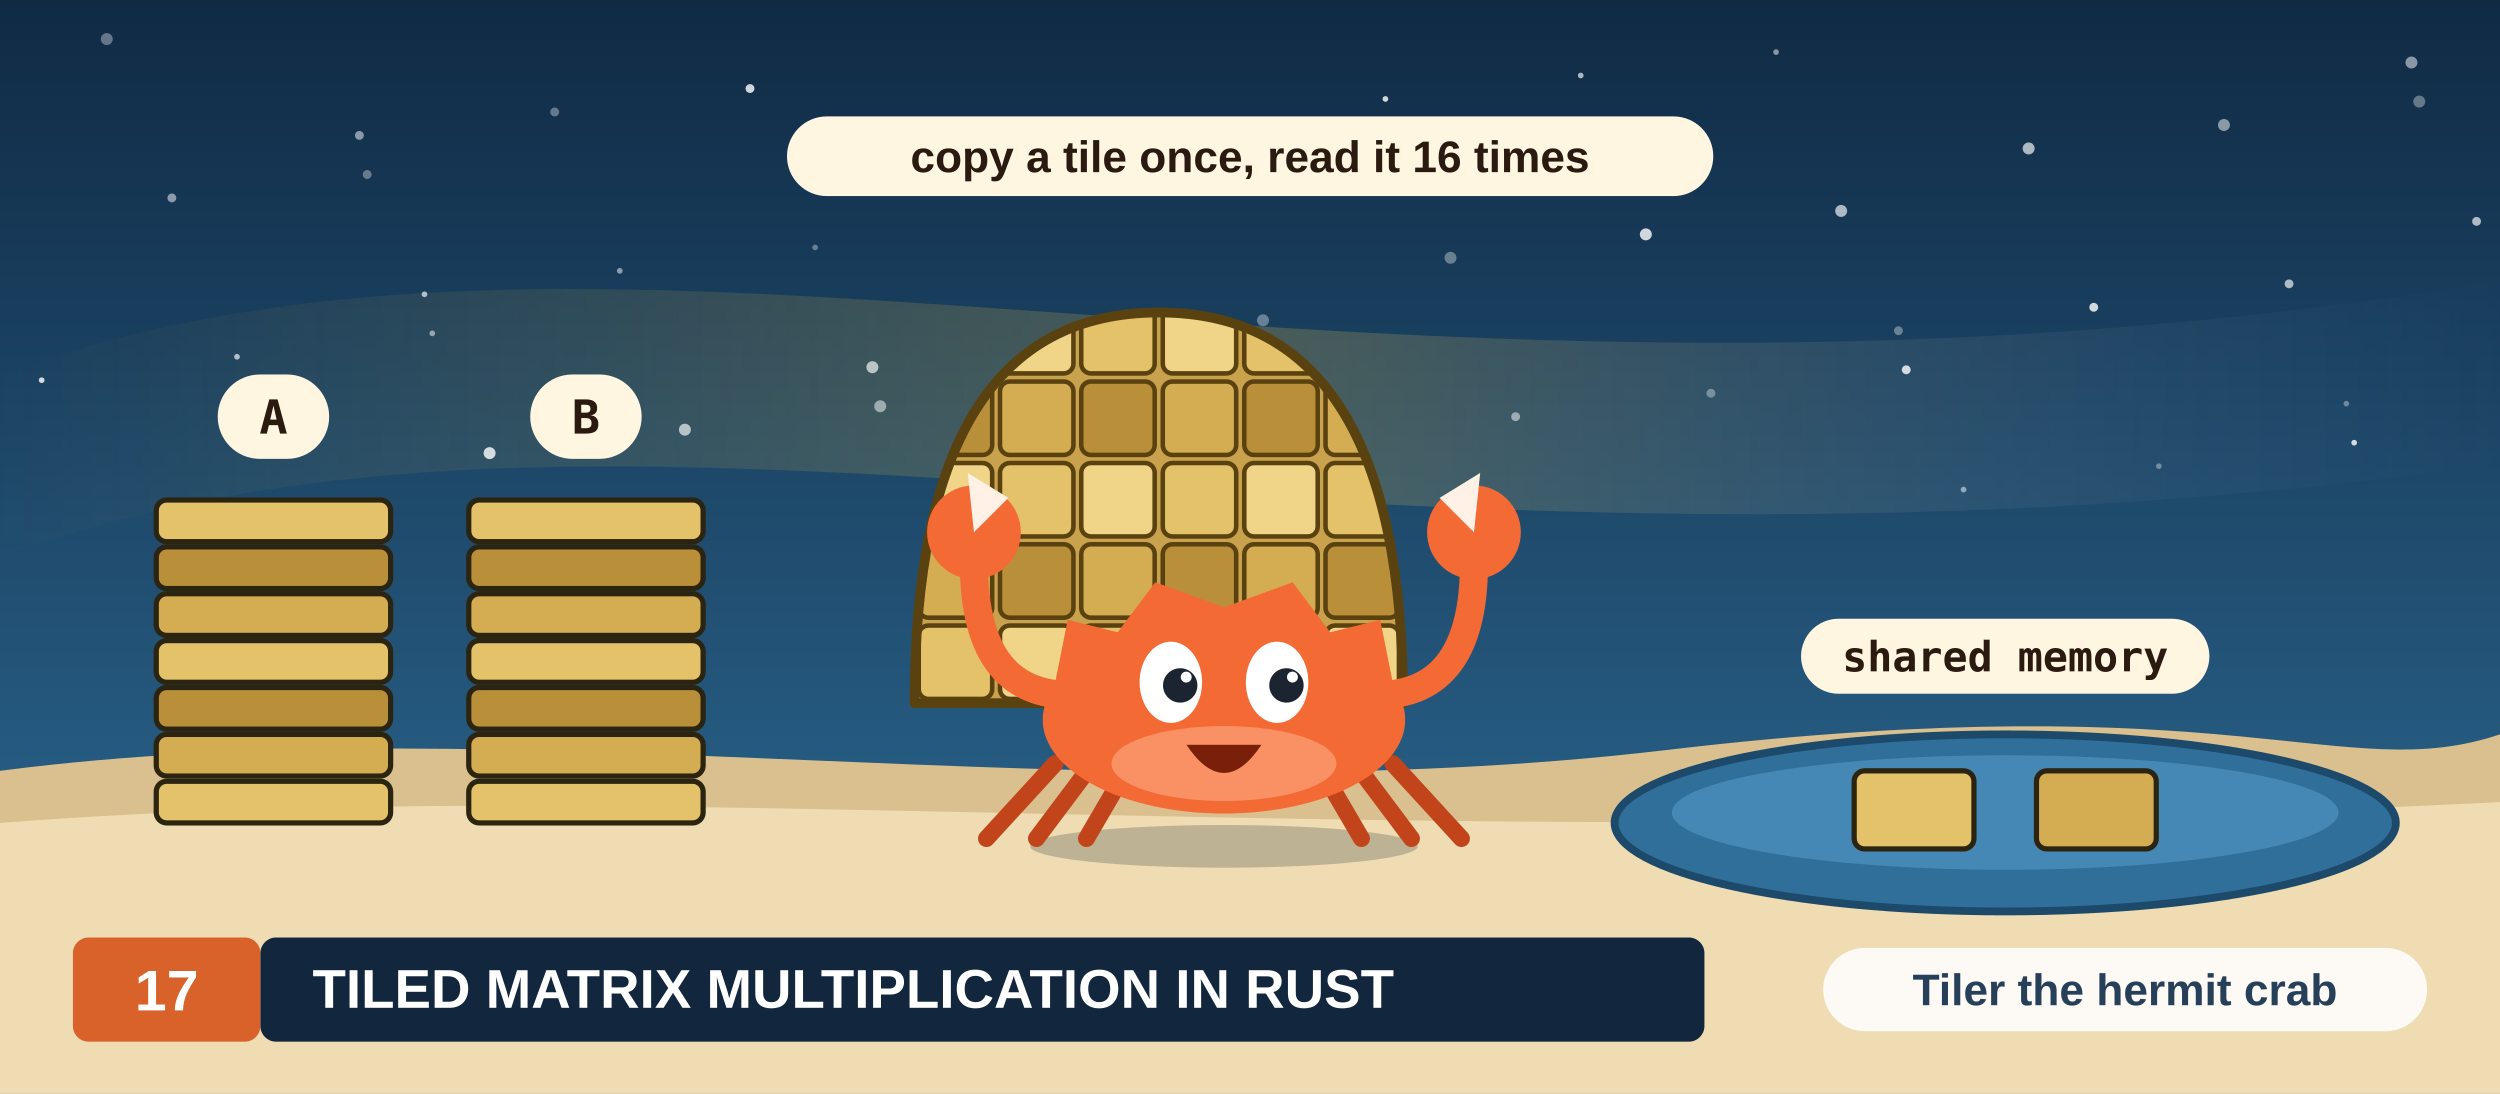
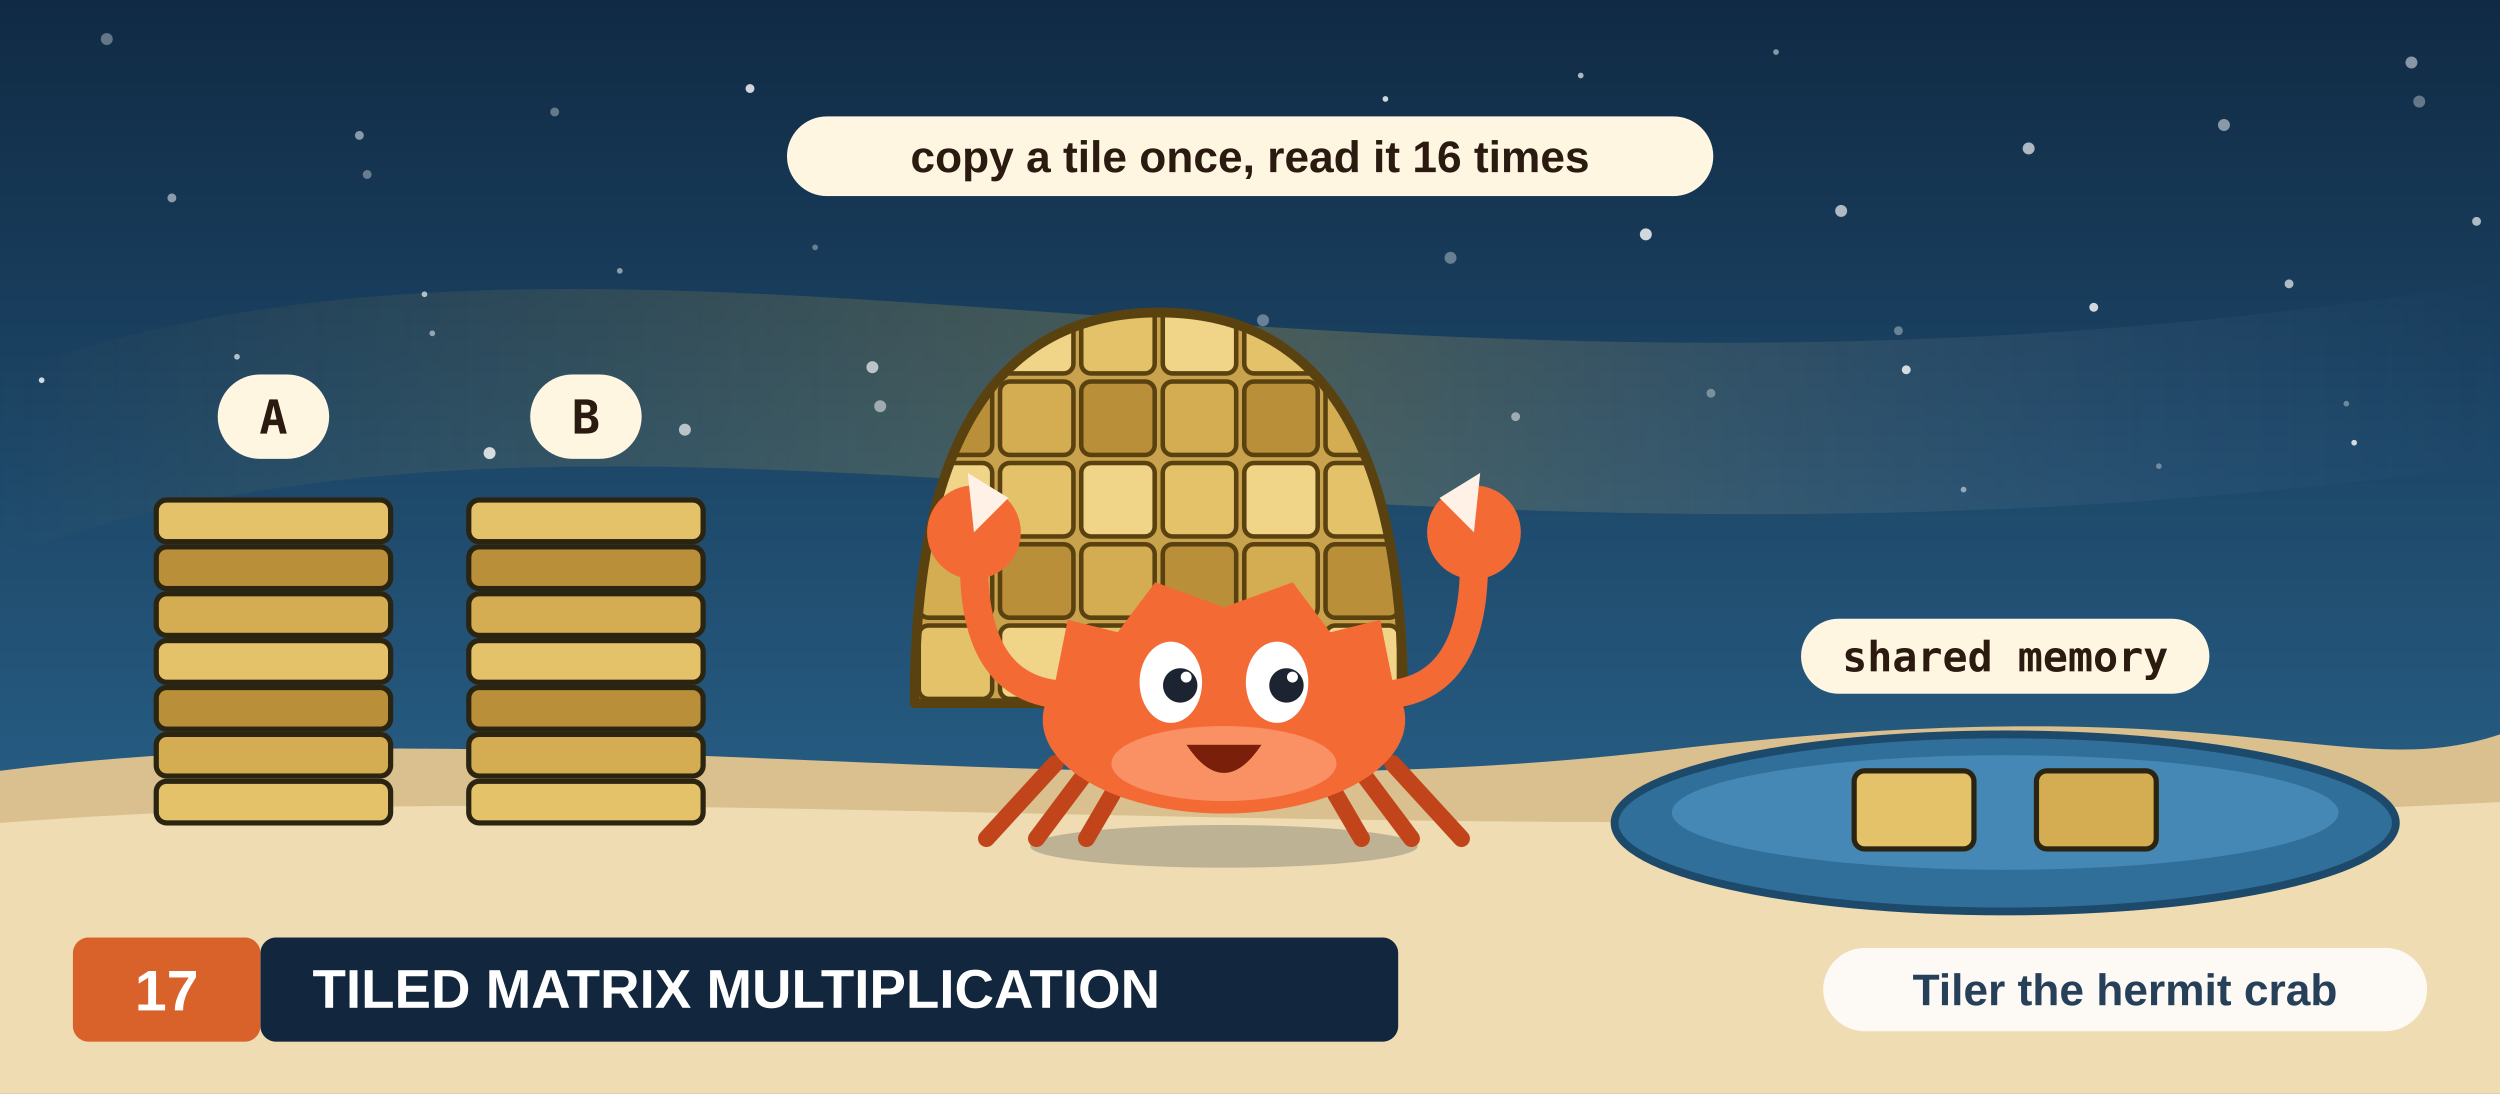
<svg xmlns="http://www.w3.org/2000/svg" viewBox="0 0 960 420" width="960" height="420" role="img" aria-label="Tiler, a hermit crab, walks along a beach under a shell built of square tiles. Behind it on the sand lie 2 tall stacks of tiles, marked A and B: the matrices in global memory. Ahead lies a small tide pool marked shared memory, where 2 tiles already rest, 1 from each stack. A tag says copy a tile once, read it 16 times: the idea of a tiled matrix multiplication.">
  <defs>
    <linearGradient id="sky1" x1="0" y1="0" x2="0" y2="1">
      <stop offset="0" stop-color="#102a44" />
      <stop offset="1" stop-color="#2f6f9a" />
    </linearGradient>
    <linearGradient id="glow2" x1="0" y1="0" x2="1" y2="0">
      <stop offset="0" stop-color="#f5c542" stop-opacity="0" />
      <stop offset="0.5" stop-color="#f5c542" stop-opacity="0.22" />
      <stop offset="1" stop-color="#7aa6ff" stop-opacity="0" />
    </linearGradient>
  </defs>
  <rect x="0.0" y="0.0" width="960.0" height="420.0" rx="0" fill="url(#sky1)" stroke="none" stroke-width="0" />
  <path d="M0,144 C240,56 520,180 960,108 L960,178 C520,240 240,126 0,214 Z" fill="url(#glow2)" stroke="none" stroke-width="0" stroke-linecap="round" stroke-linejoin="round" />
  <circle cx="901.0" cy="155.0" r="1.1" fill="#ffffff" opacity="0.35" />
  <circle cx="138.0" cy="52.0" r="1.7" fill="#ffffff" opacity="0.50" />
  <circle cx="335.0" cy="141.0" r="2.3" fill="#ffffff" opacity="0.65" />
  <circle cx="532.0" cy="38.0" r="1.1" fill="#ffffff" opacity="0.80" />
  <circle cx="729.0" cy="127.0" r="1.7" fill="#ffffff" opacity="0.35" />
  <circle cx="926.0" cy="24.0" r="2.3" fill="#ffffff" opacity="0.50" />
  <circle cx="163.0" cy="113.0" r="1.1" fill="#ffffff" opacity="0.65" />
  <circle cx="360.0" cy="202.0" r="1.7" fill="#ffffff" opacity="0.80" />
  <circle cx="557.0" cy="99.0" r="2.3" fill="#ffffff" opacity="0.35" />
  <circle cx="754.0" cy="188.0" r="1.1" fill="#ffffff" opacity="0.50" />
  <circle cx="951.0" cy="85.0" r="1.7" fill="#ffffff" opacity="0.65" />
  <circle cx="188.0" cy="174.0" r="2.3" fill="#ffffff" opacity="0.80" />
  <circle cx="385.0" cy="71.0" r="1.1" fill="#ffffff" opacity="0.35" />
  <circle cx="582.0" cy="160.0" r="1.7" fill="#ffffff" opacity="0.50" />
  <circle cx="779.0" cy="57.0" r="2.3" fill="#ffffff" opacity="0.65" />
  <circle cx="16.0" cy="146.0" r="1.1" fill="#ffffff" opacity="0.80" />
  <circle cx="213.0" cy="43.0" r="1.7" fill="#ffffff" opacity="0.35" />
  <circle cx="410.0" cy="132.0" r="2.3" fill="#ffffff" opacity="0.50" />
  <circle cx="607.0" cy="29.0" r="1.1" fill="#ffffff" opacity="0.65" />
  <circle cx="804.0" cy="118.0" r="1.7" fill="#ffffff" opacity="0.80" />
  <circle cx="41.0" cy="15.0" r="2.3" fill="#ffffff" opacity="0.35" />
  <circle cx="238.0" cy="104.0" r="1.1" fill="#ffffff" opacity="0.50" />
  <circle cx="435.0" cy="193.0" r="1.7" fill="#ffffff" opacity="0.65" />
  <circle cx="632.0" cy="90.0" r="2.3" fill="#ffffff" opacity="0.80" />
  <circle cx="829.0" cy="179.0" r="1.1" fill="#ffffff" opacity="0.35" />
  <circle cx="66.0" cy="76.0" r="1.7" fill="#ffffff" opacity="0.50" />
  <circle cx="263.0" cy="165.0" r="2.3" fill="#ffffff" opacity="0.65" />
  <circle cx="460.0" cy="62.0" r="1.1" fill="#ffffff" opacity="0.80" />
  <circle cx="657.0" cy="151.0" r="1.7" fill="#ffffff" opacity="0.35" />
  <circle cx="854.0" cy="48.0" r="2.3" fill="#ffffff" opacity="0.50" />
  <circle cx="91.0" cy="137.0" r="1.1" fill="#ffffff" opacity="0.65" />
  <circle cx="288.0" cy="34.0" r="1.7" fill="#ffffff" opacity="0.80" />
  <circle cx="485.0" cy="123.0" r="2.3" fill="#ffffff" opacity="0.35" />
  <circle cx="682.0" cy="20.0" r="1.1" fill="#ffffff" opacity="0.50" />
  <circle cx="879.0" cy="109.0" r="1.7" fill="#ffffff" opacity="0.65" />
  <circle cx="116.0" cy="198.0" r="2.3" fill="#ffffff" opacity="0.80" />
  <circle cx="313.0" cy="95.0" r="1.1" fill="#ffffff" opacity="0.35" />
  <circle cx="510.0" cy="184.0" r="1.7" fill="#ffffff" opacity="0.50" />
  <circle cx="707.0" cy="81.0" r="2.3" fill="#ffffff" opacity="0.65" />
  <circle cx="904.0" cy="170.0" r="1.1" fill="#ffffff" opacity="0.80" />
  <circle cx="141.0" cy="67.0" r="1.7" fill="#ffffff" opacity="0.35" />
  <circle cx="338.0" cy="156.0" r="2.3" fill="#ffffff" opacity="0.50" />
  <circle cx="535.0" cy="53.0" r="1.1" fill="#ffffff" opacity="0.65" />
  <circle cx="732.0" cy="142.0" r="1.7" fill="#ffffff" opacity="0.80" />
  <circle cx="929.0" cy="39.0" r="2.3" fill="#ffffff" opacity="0.35" />
  <circle cx="166.0" cy="128.0" r="1.1" fill="#ffffff" opacity="0.50" />
  <path d="M0,296 C200,270 420,314 640,288 S900,302 960,282 L960,420 L0,420 Z" fill="#d9c08e" stroke="none" stroke-width="0" stroke-linecap="round" stroke-linejoin="round" />
  <path d="M0,316 C260,296 520,330 960,308 L960,420 L0,420 Z" fill="#efdcb2" stroke="none" stroke-width="0" stroke-linecap="round" stroke-linejoin="round" />
  <rect x="60.0" y="300.0" width="90.0" height="16.0" rx="4" fill="#e3c26a" stroke="#2a2410" stroke-width="2" />
  <rect x="60.0" y="282.0" width="90.0" height="16.0" rx="4" fill="#d4ad52" stroke="#2a2410" stroke-width="2" />
  <rect x="60.0" y="264.0" width="90.0" height="16.0" rx="4" fill="#b98f3a" stroke="#2a2410" stroke-width="2" />
  <rect x="60.0" y="246.0" width="90.0" height="16.0" rx="4" fill="#e3c26a" stroke="#2a2410" stroke-width="2" />
  <rect x="60.0" y="228.0" width="90.0" height="16.0" rx="4" fill="#d4ad52" stroke="#2a2410" stroke-width="2" />
  <rect x="60.0" y="210.0" width="90.0" height="16.0" rx="4" fill="#b98f3a" stroke="#2a2410" stroke-width="2" />
  <rect x="60.0" y="192.0" width="90.0" height="16.0" rx="4" fill="#e3c26a" stroke="#2a2410" stroke-width="2" />
  <rect x="83.6" y="143.8" width="42.8" height="32.4" rx="16.2" fill="#fff6e2" stroke="none" stroke-width="0" />
  <text x="105.0" y="166.5" font-family="JetBrains Mono, SF Mono, Menlo, DejaVu Sans Mono, monospace" font-size="18" font-weight="700" fill="#2a1a10" text-anchor="middle" textLength="10.8" lengthAdjust="spacingAndGlyphs">A</text>
  <rect x="180.0" y="300.0" width="90.0" height="16.0" rx="4" fill="#e3c26a" stroke="#2a2410" stroke-width="2" />
  <rect x="180.0" y="282.0" width="90.0" height="16.0" rx="4" fill="#d4ad52" stroke="#2a2410" stroke-width="2" />
  <rect x="180.0" y="264.0" width="90.0" height="16.0" rx="4" fill="#b98f3a" stroke="#2a2410" stroke-width="2" />
  <rect x="180.0" y="246.0" width="90.0" height="16.0" rx="4" fill="#e3c26a" stroke="#2a2410" stroke-width="2" />
  <rect x="180.0" y="228.0" width="90.0" height="16.0" rx="4" fill="#d4ad52" stroke="#2a2410" stroke-width="2" />
  <rect x="180.0" y="210.0" width="90.0" height="16.0" rx="4" fill="#b98f3a" stroke="#2a2410" stroke-width="2" />
  <rect x="180.0" y="192.0" width="90.0" height="16.0" rx="4" fill="#e3c26a" stroke="#2a2410" stroke-width="2" />
  <rect x="203.6" y="143.8" width="42.8" height="32.4" rx="16.2" fill="#fff6e2" stroke="none" stroke-width="0" />
  <text x="225.0" y="166.5" font-family="JetBrains Mono, SF Mono, Menlo, DejaVu Sans Mono, monospace" font-size="18" font-weight="700" fill="#2a1a10" text-anchor="middle" textLength="10.8" lengthAdjust="spacingAndGlyphs">B</text>
  <ellipse cx="770.0" cy="316.0" rx="150.0" ry="34.0" fill="#2f6f9a" stroke="#1d4a6a" stroke-width="3" />
  <ellipse cx="770.0" cy="312.0" rx="128.0" ry="22.0" fill="#4f93c0" opacity="0.7" />
  <rect x="712.0" y="296.0" width="46.0" height="30.0" rx="4" fill="#e3c26a" stroke="#2a2410" stroke-width="2" />
  <rect x="782.0" y="296.0" width="46.0" height="30.0" rx="4" fill="#d4ad52" stroke="#2a2410" stroke-width="2" />
  <rect x="691.6" y="237.6" width="156.8" height="28.8" rx="14.4" fill="#fff6e2" stroke="none" stroke-width="0" />
  <text x="770.0" y="257.8" font-family="JetBrains Mono, SF Mono, Menlo, DejaVu Sans Mono, monospace" font-size="16" font-weight="700" fill="#2a1a10" text-anchor="middle" textLength="124.8" lengthAdjust="spacingAndGlyphs">shared memory</text>
  <defs>
    <clipPath id="shell3">
      <path d="M351.2,270.0 Q351.2,120.0 445.0,120.0 Q538.8,120.0 538.8,270.0 Z" />
    </clipPath>
  </defs>
  <g clip-path="url(#shell3)">
    <path d="M351.2,270.0 Q351.2,120.0 445.0,120.0 Q538.8,120.0 538.8,270.0 Z" fill="#c9a24e" stroke="none" stroke-width="0" stroke-linecap="round" stroke-linejoin="round" />
    <rect x="352.8" y="240.2" width="28.2" height="28.2" rx="3.75" fill="#e3c26a" stroke="#5a4210" stroke-width="1.75" />
    <rect x="384.0" y="240.2" width="28.2" height="28.2" rx="3.75" fill="#f0d488" stroke="#5a4210" stroke-width="1.75" />
    <rect x="415.2" y="240.2" width="28.2" height="28.2" rx="3.75" fill="#e3c26a" stroke="#5a4210" stroke-width="1.75" />
    <rect x="446.5" y="240.2" width="28.2" height="28.2" rx="3.75" fill="#f0d488" stroke="#5a4210" stroke-width="1.75" />
    <rect x="477.8" y="240.2" width="28.2" height="28.2" rx="3.75" fill="#e3c26a" stroke="#5a4210" stroke-width="1.75" />
    <rect x="509.0" y="240.2" width="28.2" height="28.2" rx="3.75" fill="#f0d488" stroke="#5a4210" stroke-width="1.75" />
    <rect x="540.2" y="240.2" width="28.2" height="28.2" rx="3.75" fill="#e3c26a" stroke="#5a4210" stroke-width="1.75" />
    <rect x="352.8" y="209.0" width="28.2" height="28.2" rx="3.75" fill="#d4ad52" stroke="#5a4210" stroke-width="1.75" />
    <rect x="384.0" y="209.0" width="28.2" height="28.2" rx="3.75" fill="#b98f3a" stroke="#5a4210" stroke-width="1.75" />
    <rect x="415.2" y="209.0" width="28.2" height="28.2" rx="3.75" fill="#d4ad52" stroke="#5a4210" stroke-width="1.75" />
    <rect x="446.5" y="209.0" width="28.2" height="28.2" rx="3.75" fill="#b98f3a" stroke="#5a4210" stroke-width="1.75" />
    <rect x="477.8" y="209.0" width="28.2" height="28.2" rx="3.75" fill="#d4ad52" stroke="#5a4210" stroke-width="1.75" />
    <rect x="509.0" y="209.0" width="28.2" height="28.2" rx="3.75" fill="#b98f3a" stroke="#5a4210" stroke-width="1.75" />
    <rect x="540.2" y="209.0" width="28.2" height="28.2" rx="3.75" fill="#d4ad52" stroke="#5a4210" stroke-width="1.75" />
    <rect x="352.8" y="177.8" width="28.2" height="28.2" rx="3.75" fill="#f0d488" stroke="#5a4210" stroke-width="1.75" />
    <rect x="384.0" y="177.8" width="28.2" height="28.2" rx="3.75" fill="#e3c26a" stroke="#5a4210" stroke-width="1.75" />
    <rect x="415.2" y="177.8" width="28.2" height="28.2" rx="3.75" fill="#f0d488" stroke="#5a4210" stroke-width="1.75" />
    <rect x="446.5" y="177.8" width="28.2" height="28.2" rx="3.75" fill="#e3c26a" stroke="#5a4210" stroke-width="1.75" />
    <rect x="477.8" y="177.8" width="28.2" height="28.2" rx="3.75" fill="#f0d488" stroke="#5a4210" stroke-width="1.75" />
    <rect x="509.0" y="177.8" width="28.2" height="28.2" rx="3.75" fill="#e3c26a" stroke="#5a4210" stroke-width="1.75" />
    <rect x="540.2" y="177.8" width="28.2" height="28.2" rx="3.75" fill="#f0d488" stroke="#5a4210" stroke-width="1.75" />
    <rect x="352.8" y="146.5" width="28.2" height="28.2" rx="3.75" fill="#b98f3a" stroke="#5a4210" stroke-width="1.75" />
    <rect x="384.0" y="146.5" width="28.2" height="28.2" rx="3.75" fill="#d4ad52" stroke="#5a4210" stroke-width="1.75" />
    <rect x="415.2" y="146.5" width="28.2" height="28.2" rx="3.75" fill="#b98f3a" stroke="#5a4210" stroke-width="1.75" />
    <rect x="446.5" y="146.5" width="28.2" height="28.2" rx="3.75" fill="#d4ad52" stroke="#5a4210" stroke-width="1.75" />
    <rect x="477.8" y="146.5" width="28.2" height="28.2" rx="3.75" fill="#b98f3a" stroke="#5a4210" stroke-width="1.75" />
    <rect x="509.0" y="146.5" width="28.2" height="28.2" rx="3.75" fill="#d4ad52" stroke="#5a4210" stroke-width="1.75" />
    <rect x="540.2" y="146.5" width="28.2" height="28.2" rx="3.75" fill="#b98f3a" stroke="#5a4210" stroke-width="1.75" />
    <rect x="352.8" y="115.2" width="28.2" height="28.2" rx="3.75" fill="#e3c26a" stroke="#5a4210" stroke-width="1.75" />
    <rect x="384.0" y="115.2" width="28.2" height="28.2" rx="3.75" fill="#f0d488" stroke="#5a4210" stroke-width="1.75" />
    <rect x="415.2" y="115.2" width="28.2" height="28.2" rx="3.75" fill="#e3c26a" stroke="#5a4210" stroke-width="1.75" />
    <rect x="446.5" y="115.2" width="28.2" height="28.2" rx="3.75" fill="#f0d488" stroke="#5a4210" stroke-width="1.75" />
    <rect x="477.8" y="115.2" width="28.2" height="28.2" rx="3.75" fill="#e3c26a" stroke="#5a4210" stroke-width="1.75" />
    <rect x="509.0" y="115.2" width="28.2" height="28.2" rx="3.75" fill="#f0d488" stroke="#5a4210" stroke-width="1.75" />
    <rect x="540.2" y="115.2" width="28.2" height="28.2" rx="3.75" fill="#e3c26a" stroke="#5a4210" stroke-width="1.75" />
    <rect x="352.8" y="84.0" width="28.2" height="28.2" rx="3.75" fill="#d4ad52" stroke="#5a4210" stroke-width="1.75" />
    <rect x="384.0" y="84.0" width="28.2" height="28.2" rx="3.75" fill="#b98f3a" stroke="#5a4210" stroke-width="1.75" />
    <rect x="415.2" y="84.0" width="28.2" height="28.2" rx="3.75" fill="#d4ad52" stroke="#5a4210" stroke-width="1.75" />
    <rect x="446.5" y="84.0" width="28.2" height="28.2" rx="3.75" fill="#b98f3a" stroke="#5a4210" stroke-width="1.75" />
    <rect x="477.8" y="84.0" width="28.2" height="28.2" rx="3.75" fill="#d4ad52" stroke="#5a4210" stroke-width="1.75" />
    <rect x="509.0" y="84.0" width="28.2" height="28.2" rx="3.75" fill="#b98f3a" stroke="#5a4210" stroke-width="1.75" />
    <rect x="540.2" y="84.0" width="28.2" height="28.2" rx="3.75" fill="#d4ad52" stroke="#5a4210" stroke-width="1.75" />
  </g>
  <path d="M351.2,270.0 Q351.2,120.0 445.0,120.0 Q538.8,120.0 538.8,270.0 Z" fill="none" stroke="#5a4210" stroke-width="3.75" stroke-linecap="round" stroke-linejoin="round" />
  <ellipse cx="470.0" cy="325.0" rx="74.4" ry="8.2" fill="#0d1a28" opacity="0.22" />
  <line x1="434.0" y1="293.2" x2="417.2" y2="322.0" stroke="#c2441a" stroke-width="6.5" stroke-linecap="round" />
  <line x1="419.6" y1="293.2" x2="398.0" y2="322.0" stroke="#c2441a" stroke-width="6.5" stroke-linecap="round" />
  <line x1="405.2" y1="293.2" x2="378.8" y2="322.0" stroke="#c2441a" stroke-width="6.5" stroke-linecap="round" />
  <line x1="506.0" y1="293.2" x2="522.8" y2="322.0" stroke="#c2441a" stroke-width="6.5" stroke-linecap="round" />
  <line x1="520.4" y1="293.2" x2="542.0" y2="322.0" stroke="#c2441a" stroke-width="6.5" stroke-linecap="round" />
  <line x1="534.8" y1="293.2" x2="561.2" y2="322.0" stroke="#c2441a" stroke-width="6.5" stroke-linecap="round" />
  <path d="M414.8,266.8 Q374.0,269.2 374.0,216.4" fill="none" stroke="#f46a35" stroke-width="10.8" stroke-linecap="round" stroke-linejoin="round" />
  <circle cx="374.0" cy="204.4" r="18.0" fill="#f46a35" />
  <path d="M374.0,204.4 l-2.4,-22.8 l15.6,9.6 Z" fill="#fff1e6" stroke="none" stroke-width="0" stroke-linecap="round" stroke-linejoin="round" />
  <path d="M525.2,266.8 Q566.0,269.2 566.0,216.4" fill="none" stroke="#f46a35" stroke-width="10.8" stroke-linecap="round" stroke-linejoin="round" />
  <circle cx="566.0" cy="204.4" r="18.0" fill="#f46a35" />
  <path d="M566.0,204.4 l2.4,-22.8 l-15.6,9.6 Z" fill="#fff1e6" stroke="none" stroke-width="0" stroke-linecap="round" stroke-linejoin="round" />
  <path d="M402.8,274.0 L410.0,238.0 L429.2,242.8 L443.6,223.6 L470.0,233.2 L496.4,223.6 L510.8,242.8 L530.0,238.0 L537.2,274.0 Z" fill="#f46a35" stroke="none" stroke-width="0" stroke-linecap="round" stroke-linejoin="round" />
  <ellipse cx="470.0" cy="276.4" rx="69.6" ry="36.0" fill="#f46a35" />
  <ellipse cx="470.0" cy="293.2" rx="43.2" ry="14.4" fill="#ffb08a" opacity="0.55" />
  <ellipse cx="449.6" cy="262.0" rx="12.0" ry="15.6" fill="#ffffff" />
  <circle cx="453.2" cy="263.2" r="6.6" fill="#1b2430" />
  <circle cx="455.5" cy="260.0" r="2.1" fill="#ffffff" />
  <ellipse cx="490.4" cy="262.0" rx="12.0" ry="15.6" fill="#ffffff" />
  <circle cx="494.0" cy="263.2" r="6.6" fill="#1b2430" />
  <circle cx="496.3" cy="260.0" r="2.1" fill="#ffffff" />
  <path d="M455.6,286.0 Q470.0,307.6 484.4,286.0 Z" fill="#7a1f0a" stroke="none" stroke-width="0" stroke-linecap="round" stroke-linejoin="round" />
  <rect x="302.2" y="44.7" width="355.7" height="30.6" rx="15.3" fill="#fff6e2" stroke="none" stroke-width="0" />
  <text x="480.0" y="66.1" font-family="Avenir Next Condensed, Avenir Next, Helvetica Neue, Arial, sans-serif" font-size="17" font-weight="700" fill="#2a1a10" text-anchor="middle" textLength="323.7" lengthAdjust="spacingAndGlyphs">copy a tile once, read it 16 times</text>
  <rect x="28.0" y="360.0" width="72.0" height="40.0" rx="6" fill="#d9622b" stroke="none" stroke-width="0" />
  <text x="64.0" y="388.0" font-family="Avenir Next Condensed, Avenir Next, Helvetica Neue, Arial, sans-serif" font-size="22" font-weight="700" fill="#ffffff" text-anchor="middle" textLength="30.8" lengthAdjust="spacingAndGlyphs">17</text>
-   <rect x="100.0" y="360.0" width="554.5" height="40.0" rx="6" fill="#12263d" stroke="none" stroke-width="0" />
-   <text x="120.0" y="387.0" font-family="Avenir Next Condensed, Avenir Next, Helvetica Neue, Arial, sans-serif" font-size="21" font-weight="700" fill="#ffffff" text-anchor="start" textLength="514.5" lengthAdjust="spacingAndGlyphs">TILED MATRIX MULTIPLICATION IN RUST</text>
+   <rect x="100.0" y="360.0" width="436.9" height="40.0" rx="6" fill="#12263d" stroke="none" stroke-width="0" />
+   <text x="120.0" y="387.0" font-family="Avenir Next Condensed, Avenir Next, Helvetica Neue, Arial, sans-serif" font-size="21" font-weight="700" fill="#ffffff" text-anchor="start" textLength="396.9" lengthAdjust="spacingAndGlyphs">TILED MATRIX MULTIPLICATION</text>
  <rect x="700.1" y="364.0" width="231.9" height="32.0" rx="16" fill="#ffffffdd" stroke="none" stroke-width="0" />
  <text x="816.0" y="386.0" font-family="Avenir Next Condensed, Avenir Next, Helvetica Neue, Arial, sans-serif" font-size="17" font-weight="600" fill="#27405a" text-anchor="middle" textLength="199.9" lengthAdjust="spacingAndGlyphs">Tiler the hermit crab</text>
</svg>
